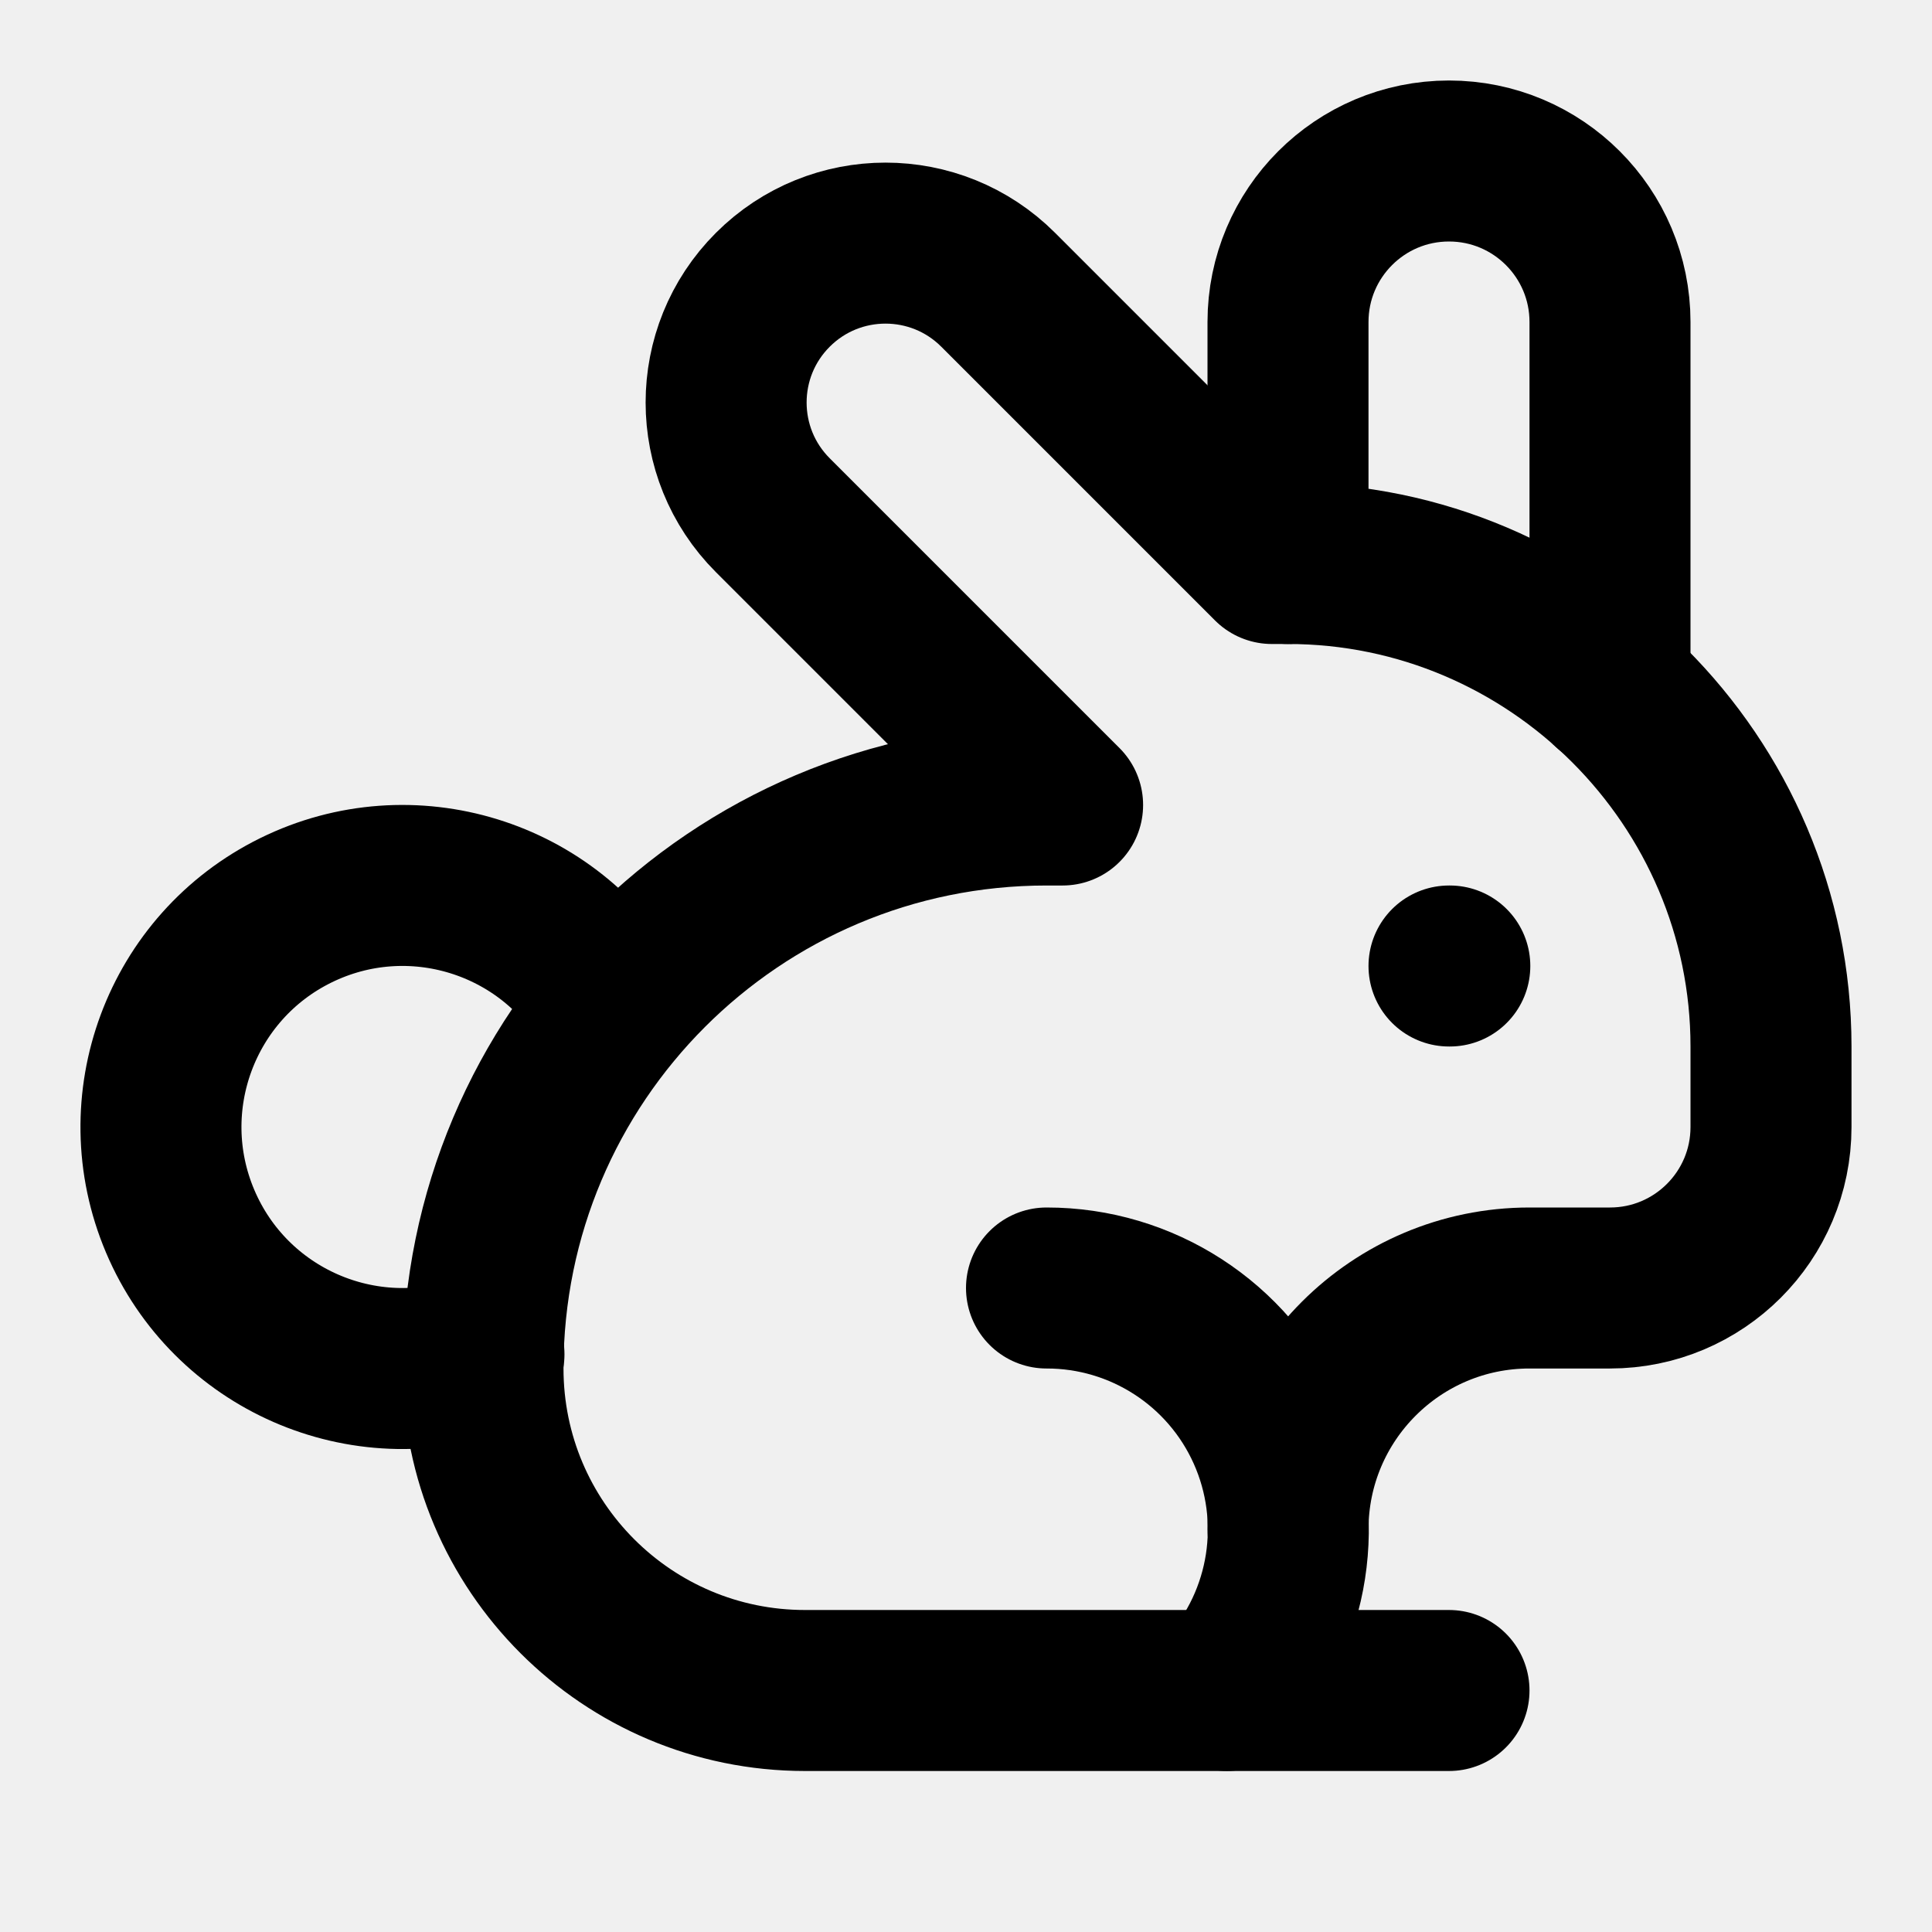
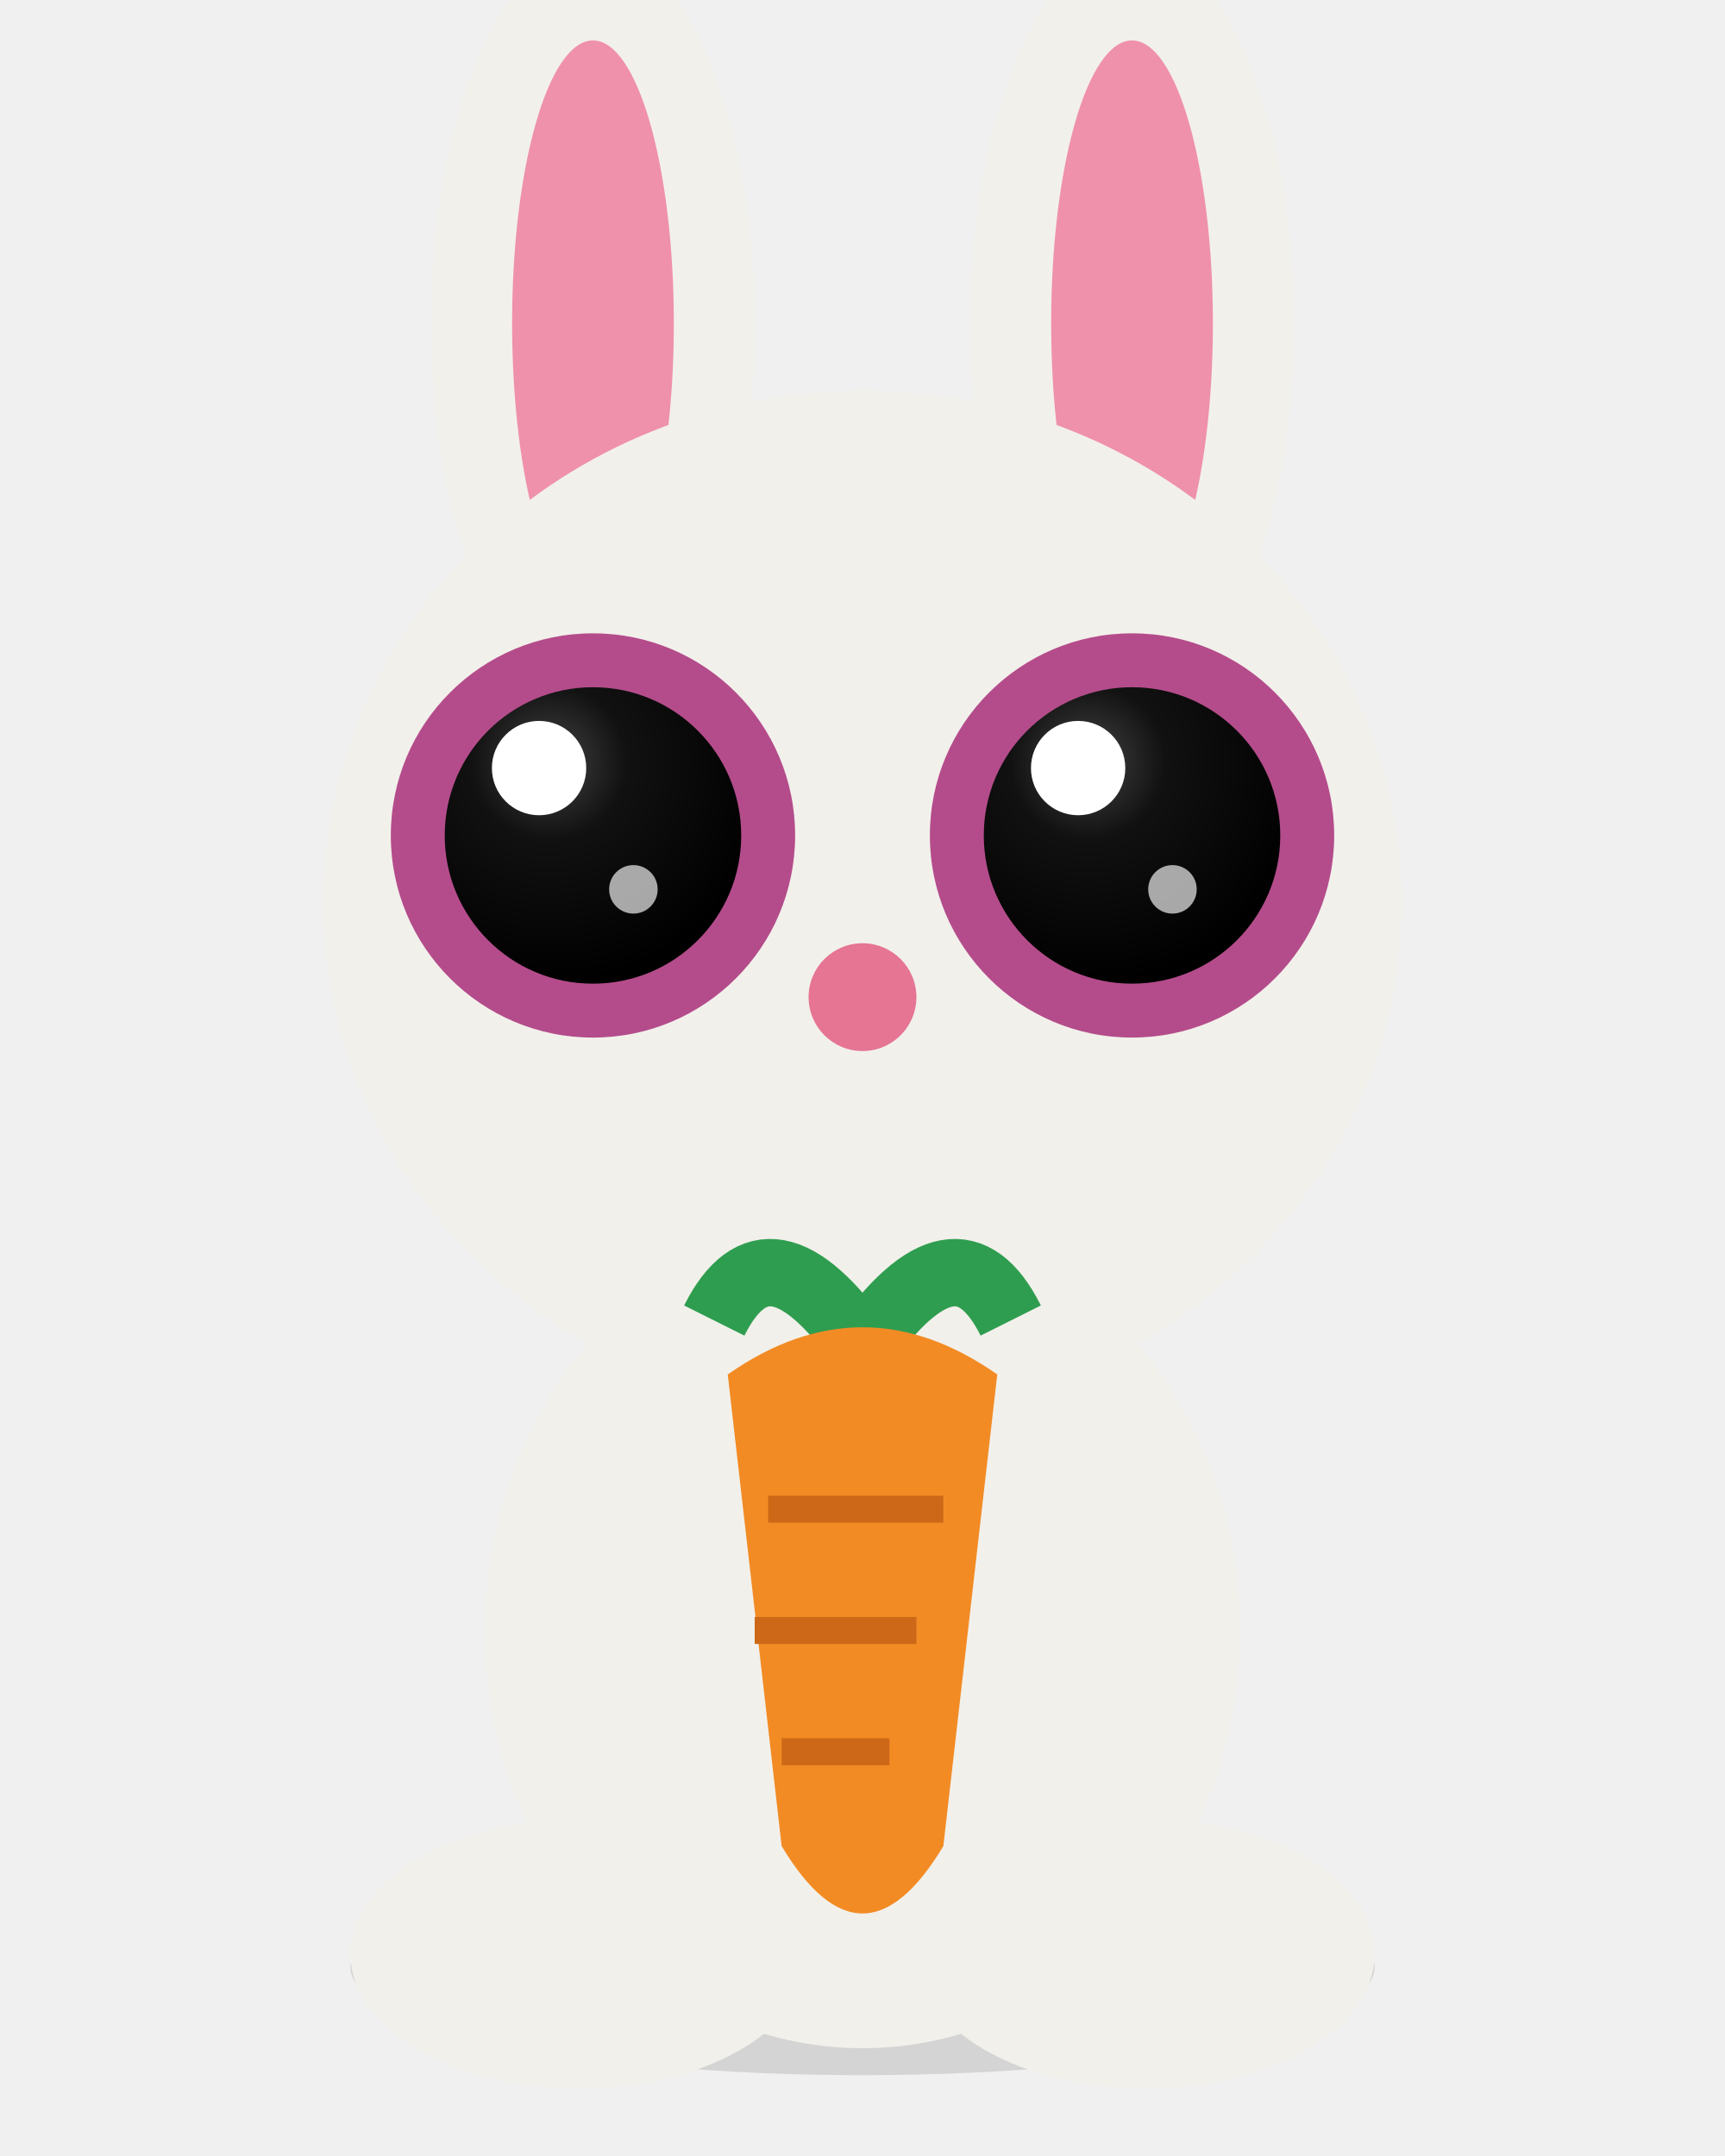
- <svg xmlns="http://www.w3.org/2000/svg" width="24" height="24" viewBox="0 0 24 24" fill="none" stroke="currentColor" stroke-width="2" stroke-linecap="round" stroke-linejoin="round">
-   <path d="M13 16a3 3 0 0 1 2.24 5" />
-   <path d="M18 12h.01" />
-   <path d="M18 21h-8a4 4 0 0 1-4-4 7 7 0 0 1 7-7h.2L9.6 6.4a1 1 0 1 1 2.8-2.8L15.8 7h.2c3.3 0 6 2.7 6 6v1a2 2 0 0 1-2 2h-1a3 3 0 0 0-3 3" />
-   <path d="M20 8.54V4a2 2 0 1 0-4 0v3" />
-   <path d="M7.612 12.524a3 3 0 1 0-1.6 4.3" />
+ <svg xmlns="http://www.w3.org/2000/svg" viewBox="0 0 128 160" role="img" aria-label="09_bunny.svg">
+   <defs>
+     <linearGradient id="g" x1="0" y1="0" x2="0" y2="1">
+       <stop stop-color="#fff" stop-opacity=".18" />
+       <stop offset="1" stop-color="#000" stop-opacity=".12" />
+     </linearGradient>
+     <radialGradient id="e" cx=".35" cy=".25" r=".75">
+       <stop stop-color="#444" />
+       <stop offset=".35" stop-color="#111" />
+       <stop offset="1" />
+     </radialGradient>
+   </defs>
+   <ellipse cx="64" cy="146" rx="38" ry="8" opacity=".12" />
+   <ellipse cx="44" cy="24" rx="12" ry="28" fill="#f2f0eb" />
+   <ellipse cx="84" cy="24" rx="12" ry="28" fill="#f2f0eb" />
+   <ellipse cx="44" cy="24" rx="6" ry="21" fill="#ef91aa" />
+   <ellipse cx="84" cy="24" rx="6" ry="21" fill="#ef91aa" />
+   <ellipse cx="64" cy="67" rx="40" ry="38" fill="#f2f0eb" />
+   <circle cx="44" cy="62" r="15" fill="#b44c8b" />
+   <circle cx="44" cy="62" r="11" fill="url(#e)" />
+   <circle cx="40" cy="57" r="3.5" fill="#fff" />
+   <circle cx="47" cy="66" r="1.8" fill="#fff" opacity=".65" />
+   <circle cx="84" cy="62" r="15" fill="#b44c8b" />
+   <circle cx="84" cy="62" r="11" fill="url(#e)" />
+   <circle cx="80" cy="57" r="3.5" fill="#fff" />
+   <circle cx="87" cy="66" r="1.8" fill="#fff" opacity=".65" />
+   <circle cx="64" cy="74" r="4" fill="#e57593" />
+   <ellipse cx="64" cy="121" rx="28" ry="31" fill="#f2f0eb" />
+   <ellipse cx="43" cy="145" rx="17" ry="10" fill="#f2f0eb" />
+   <ellipse cx="85" cy="145" rx="17" ry="10" fill="#f2f0eb" />
+   <path d="M64 100q-7-10-11-2m11 2q7-10 11-2" fill="none" stroke="#2f9d4f" stroke-width="5" />
+   <path d="M54 102q10-7 20 0l-4 35q-6 10-12 0Z" fill="#f28b24" />
+   <path d="M57 112h13m-14 9h12m-10 9h8" stroke="#cc6817" stroke-width="2" />
</svg>
